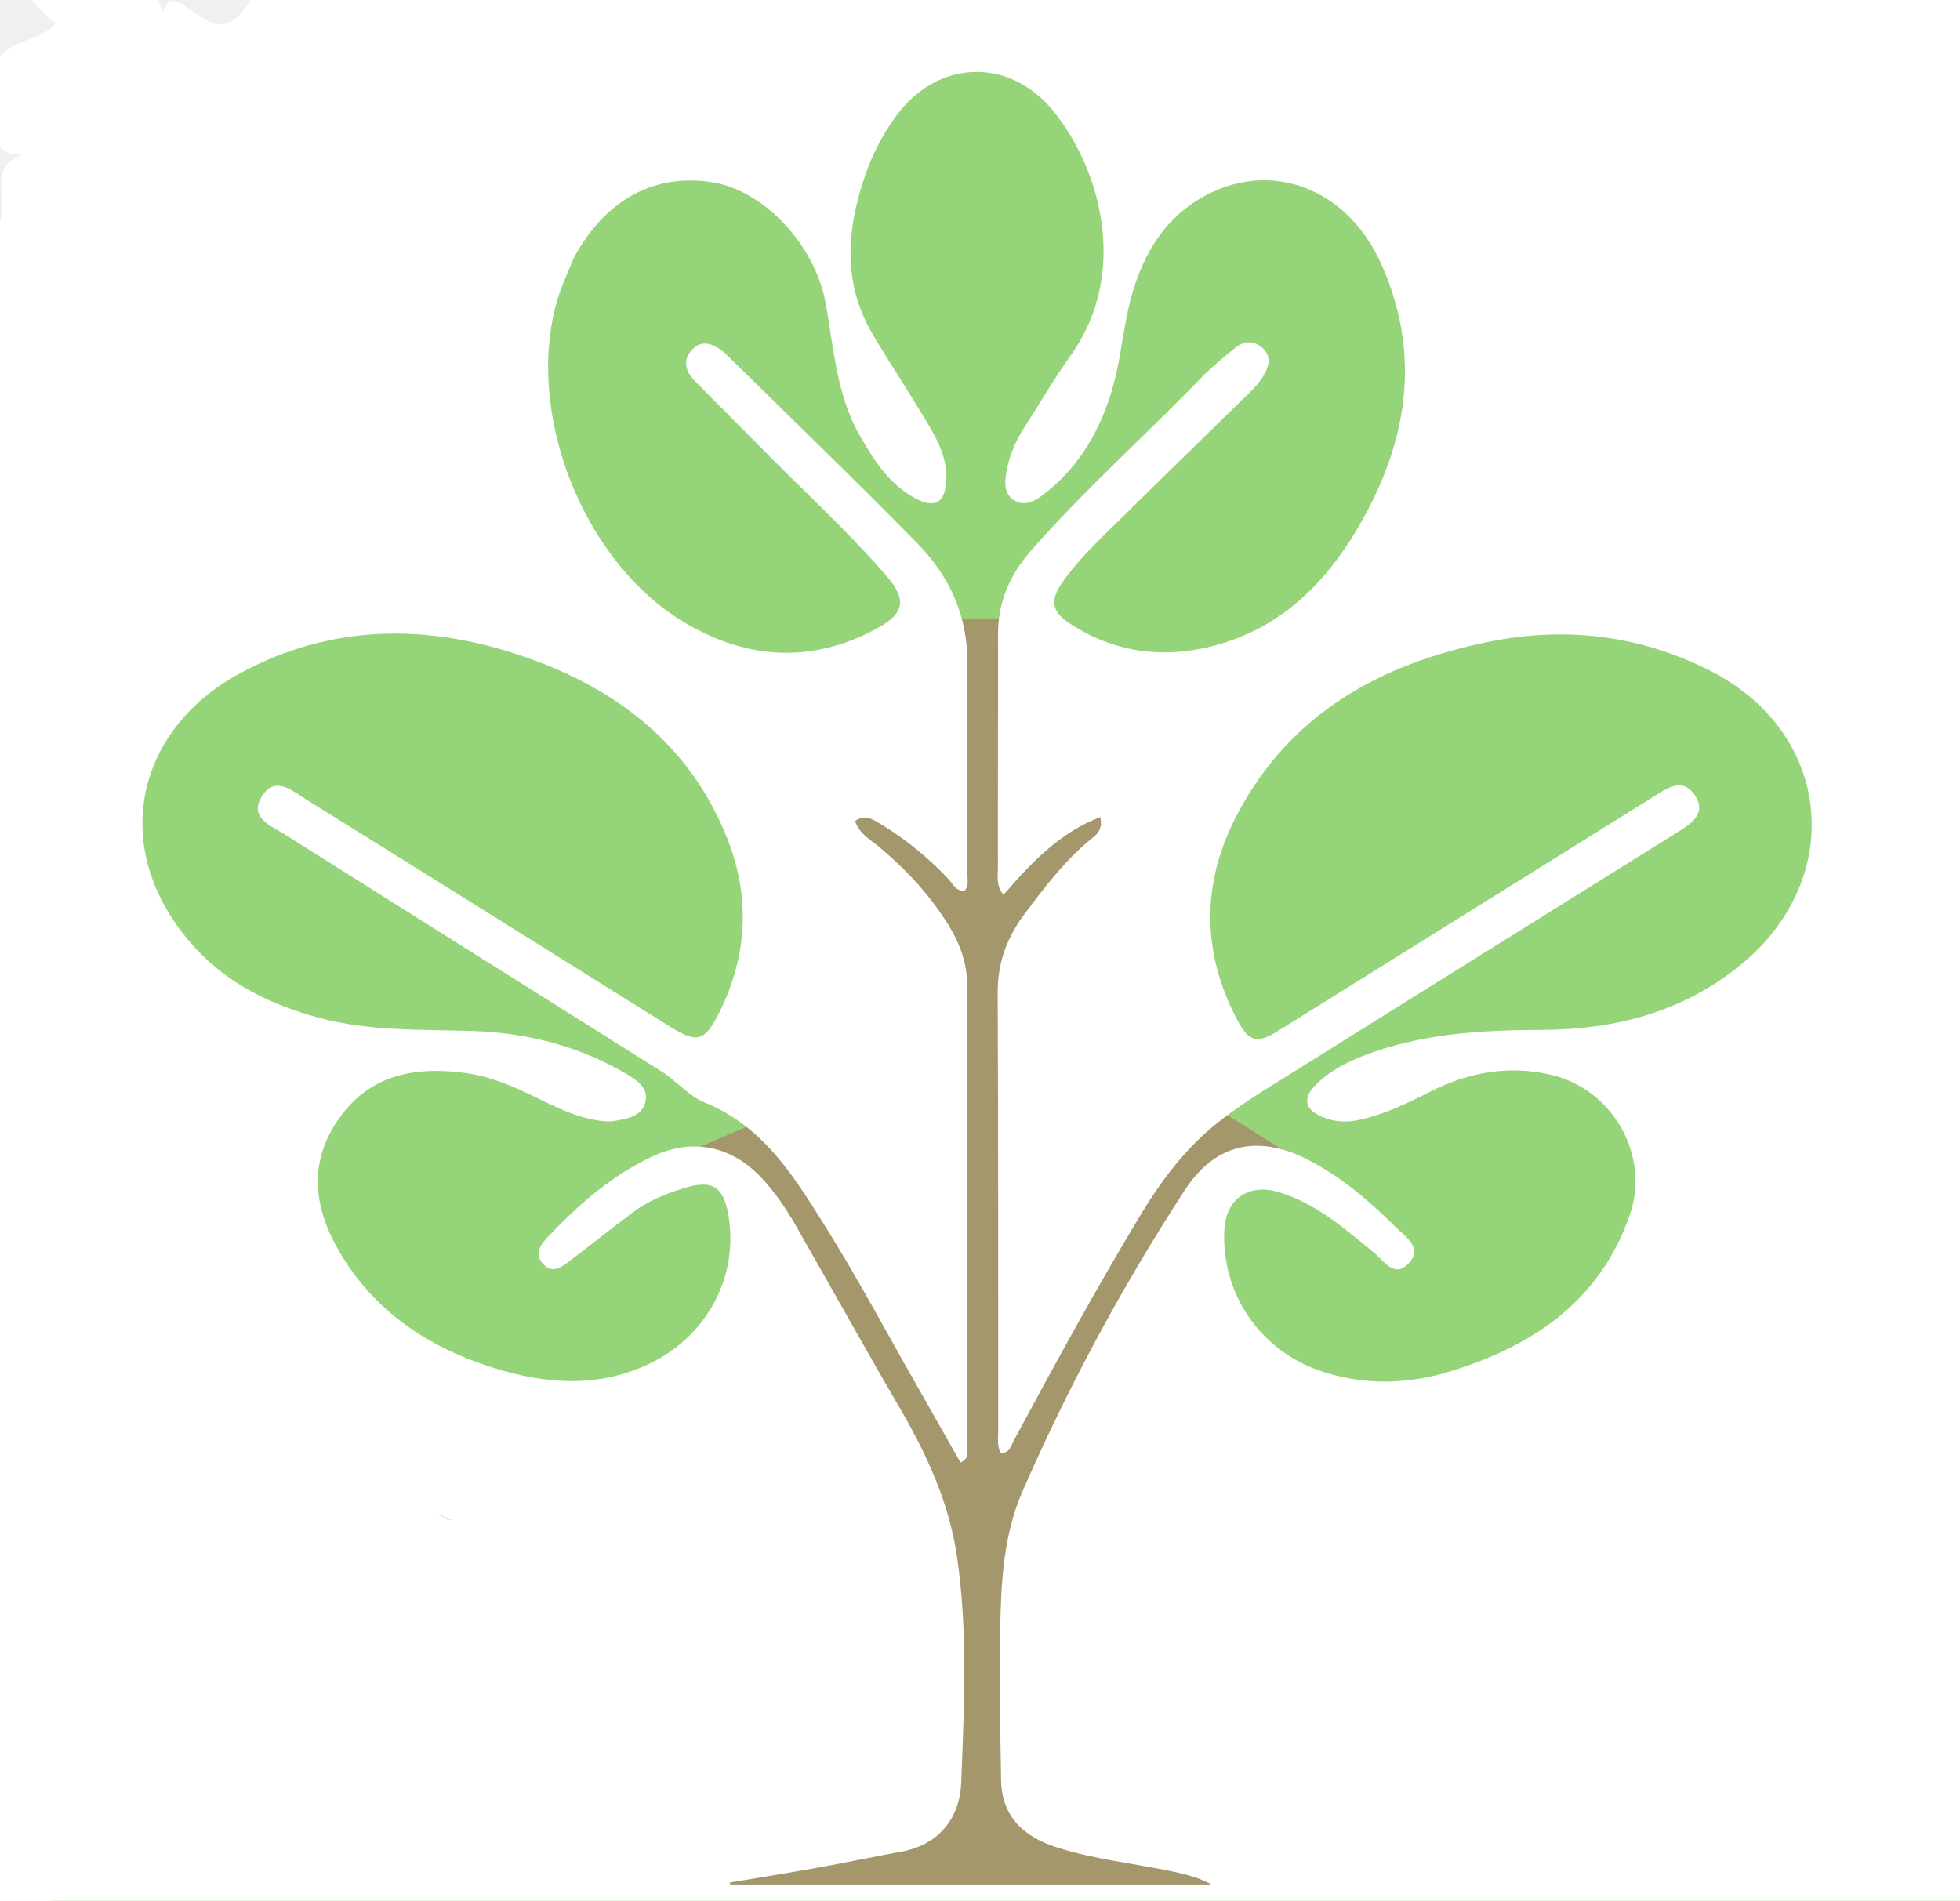
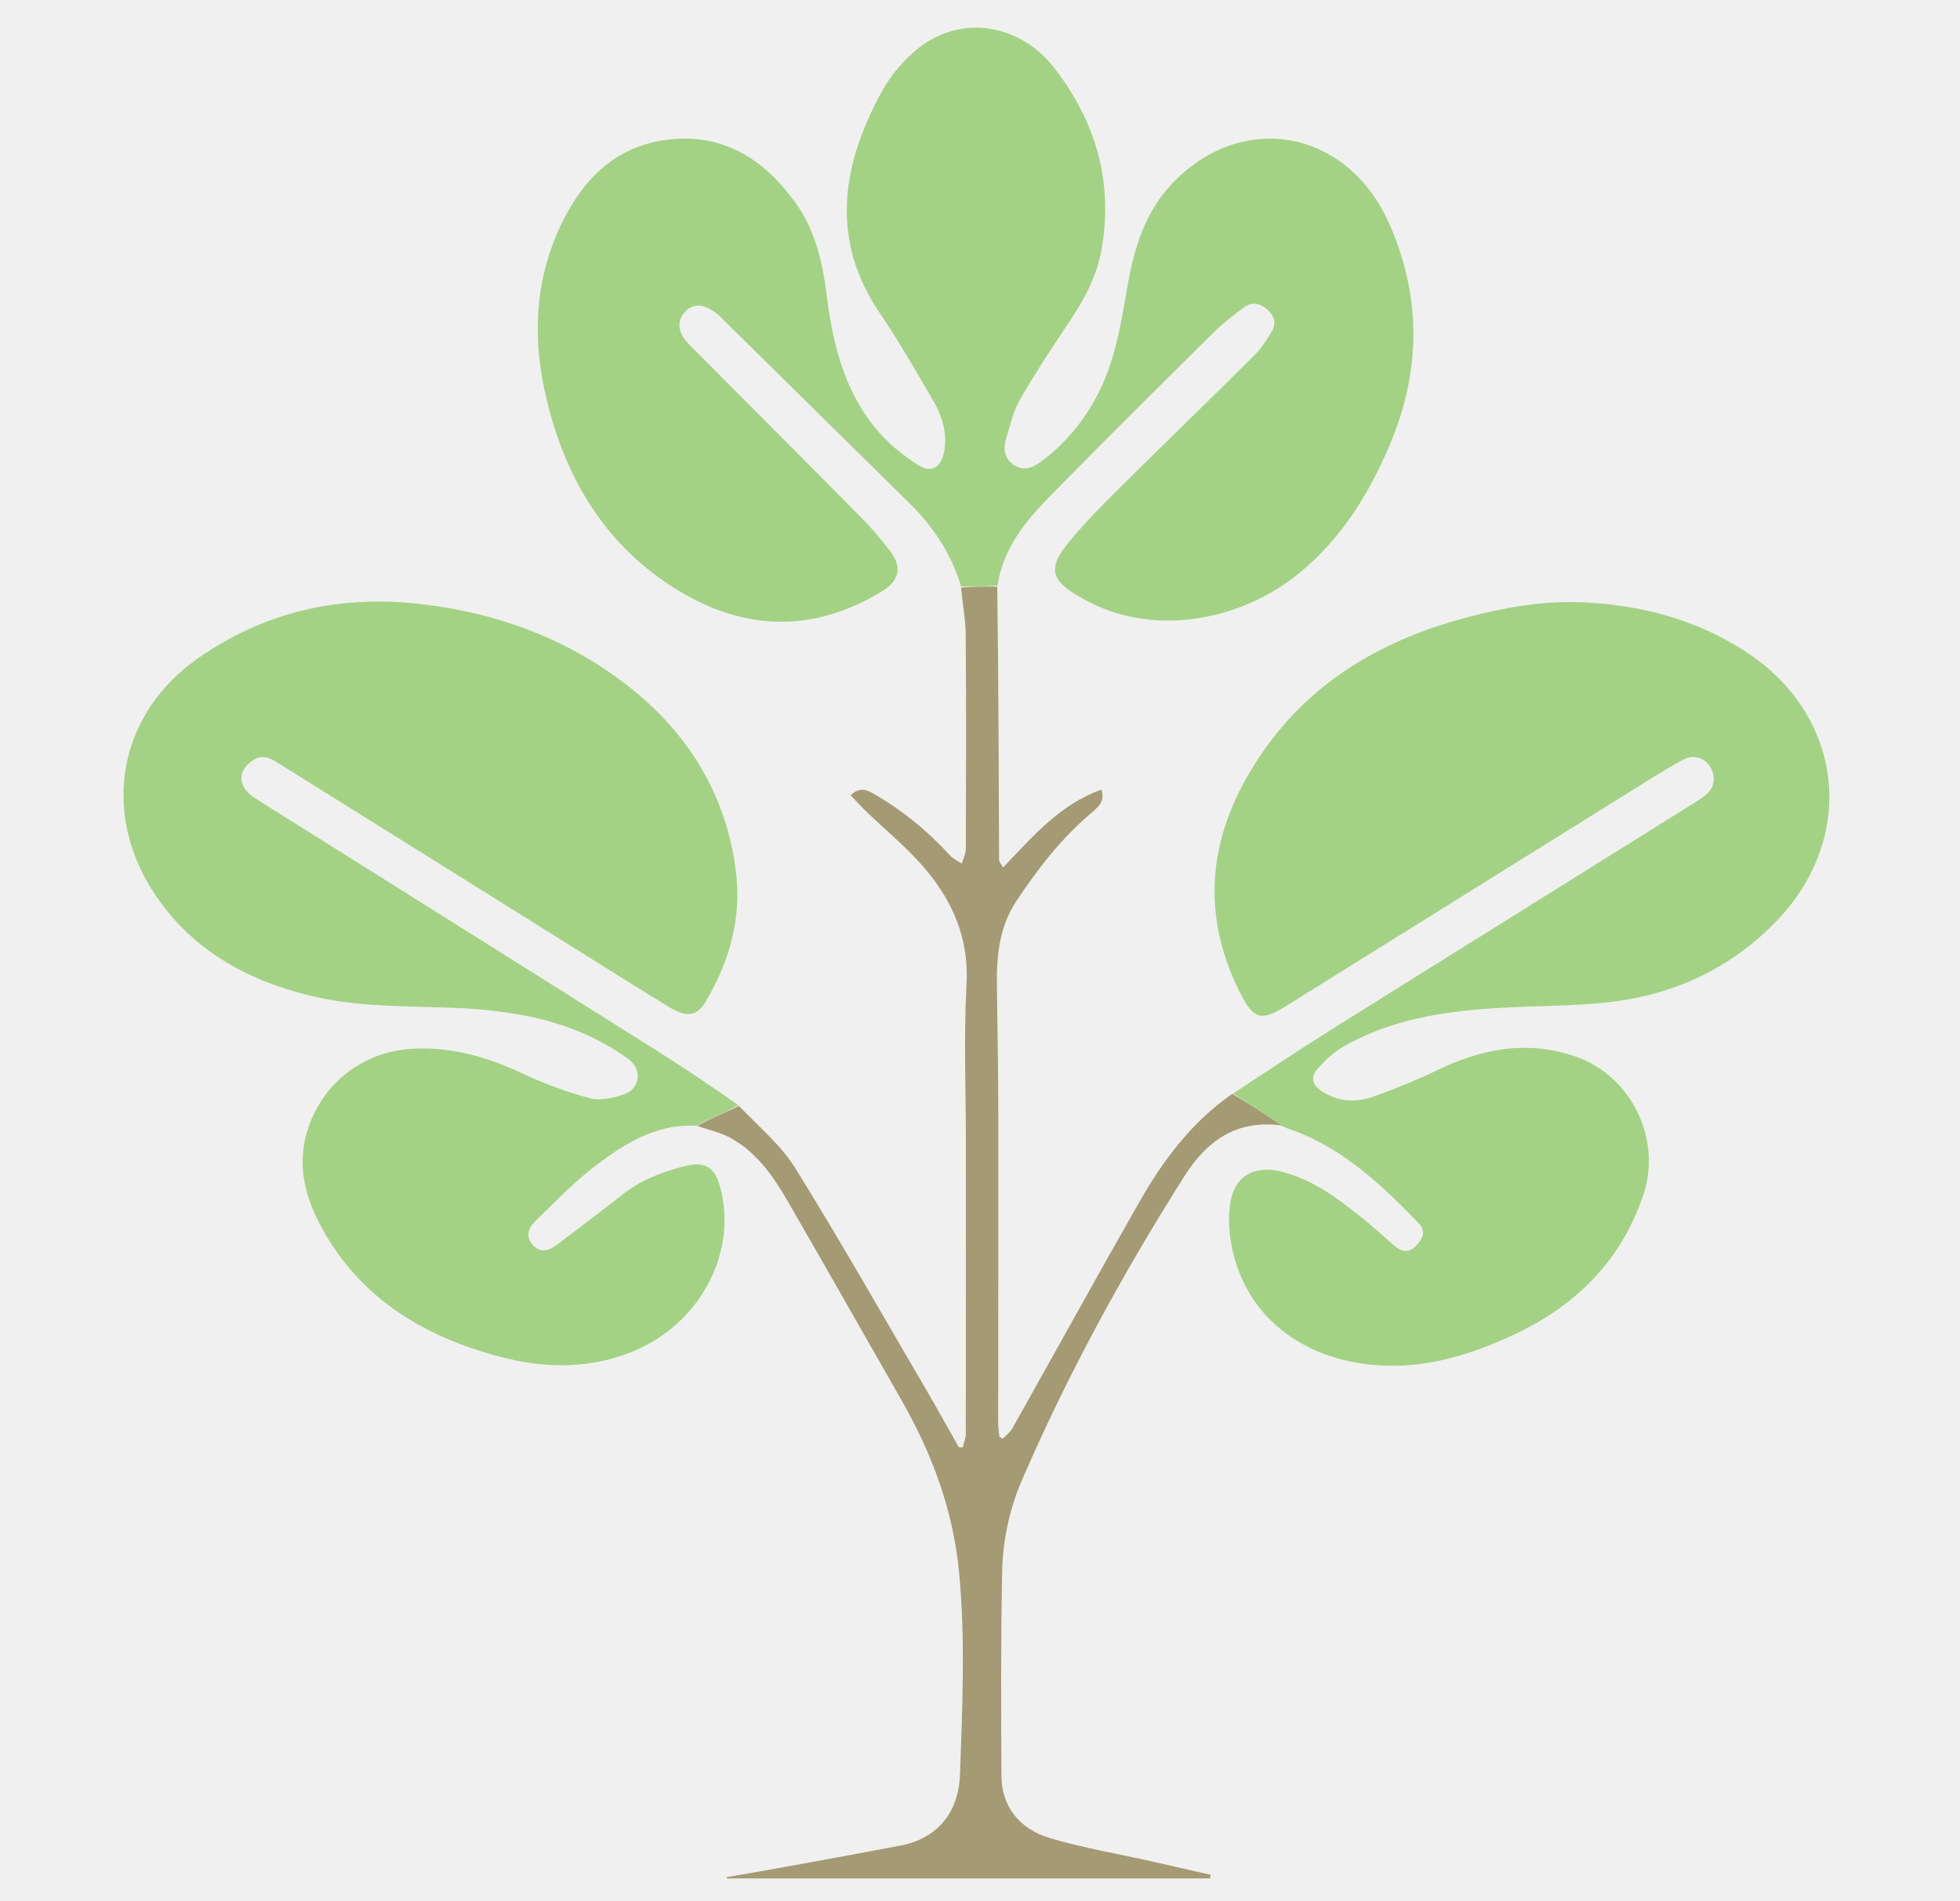
<svg xmlns="http://www.w3.org/2000/svg" width="465" height="451" viewBox="0 0 465 451" fill="none">
-   <g clip-path="url(#clip0_2_99)">
-     <path d="M109.796 301.502C105.854 302.955 102.302 304.362 98.667 305.506C96.253 306.266 93.491 306.835 92.332 303.653C91.285 300.779 93.436 299.293 95.673 298.436C105.119 294.815 114.602 291.291 124.108 287.833C126.444 286.983 128.422 287.728 129.312 290.223C130.151 292.579 128.945 294.11 126.865 294.931C121.315 297.124 115.725 299.214 109.796 301.502Z" fill="black" />
-     <path d="M322.716 287.923C334.241 290.268 344.751 294.68 355.226 299.163C357.103 299.967 357.801 301.756 357.14 303.764C356.426 305.936 354.534 306.446 352.697 305.858C342.44 302.578 332.278 298.991 322.549 294.357C319.199 292.761 319.755 290.27 322.716 287.923Z" fill="black" />
-     <path d="M12.152 9.735H478.152V461.735H12.152V9.735Z" fill="#95D479" />
-     <path d="M220.152 146.735H243.152L290.652 447.735L171.652 449.735L220.152 146.735Z" fill="#A4976B" />
-     <path d="M178.652 266.735L162.152 273.735L176.152 283.235L226.152 357.735V328.235L178.652 266.735Z" fill="#A4976B" />
-     <path d="M312.152 277.735L286.652 261.735L241.152 321.235V365.735L286.652 277.735H312.152Z" fill="#A4976B" />
-     <path d="M201.152 187.735L220.152 197.235V219.735L197.152 202.735L201.152 187.735Z" fill="#A4976B" />
-     <path d="M260.5 187.735L243.152 197.235V219.735L264.152 202.735L260.5 187.735Z" fill="#A4976B" />
-     <path d="M-63.147 302.122C-64.802 297.528 -66.209 293.29 -69.156 289.702C-70.98 287.483 -71.432 284.58 -71.883 281.752C-72.38 278.632 -72.097 274.798 -73.825 272.572C-79.886 264.761 -80.486 254.914 -84.576 246.438C-86.201 243.07 -86.917 239.56 -86.985 235.818C-87.245 221.407 -84.125 207.372 -82.474 193.171C-81.311 183.162 -79.434 173.536 -74.436 164.558C-71.918 160.037 -71.765 154.622 -71.866 149.416C-72.071 138.884 -68.177 130.512 -59.773 123.888C-53.882 119.245 -50.385 112.31 -45.708 106.519C-38.639 97.767 -30.957 89.635 -22.493 82.496C-13.509 74.918 -6.657 66.047 -1.209 55.913C3.583 46.997 -4.15 40.791 5.152 36.735C-7.285 36.735 -1.569 17.543 -1.209 16.249C0.829 8.918 8.756 10.704 13.152 5.512C-10.219 -13.007 35.355 -10.56 38.652 2.844C41.02 -4.765 46.663 6.759 53.383 5.512C55.211 5.173 56.422 4.219 57.402 2.844C59.913 -0.683 62.505 -4.168 63.738 -8.426C64.532 -11.167 65.654 -13.773 67.52 -15.971C73.516 -23.032 77.718 -31.242 81.629 -39.483C87.275 -51.38 96.585 -59.452 106.718 -67.271C112.507 -71.738 118.61 -73.426 125.439 -74.222C130.925 -74.861 136.271 -76.994 139.363 -81.328C143.805 -87.552 150.116 -88.93 156.624 -89.991C166.974 -91.677 177.46 -92.248 187.952 -92.146C192.971 -92.097 197.476 -93.405 201.642 -96.121C209.379 -101.165 217.758 -103.462 226.852 -101.018C238.456 -97.9 250.891 -98.945 262.102 -94.353C273.485 -89.69 285 -90.431 296.917 -90.728C310.775 -91.072 324.906 -91.065 338.349 -85.986C347.382 -82.573 356.879 -80.606 366.057 -77.531C382.714 -71.95 396.416 -61.917 409.805 -51.067C417.772 -44.61 424.052 -36.667 430.979 -29.263C437.094 -22.728 444.227 -17.157 450.708 -10.948C455.653 -6.211 469.946 -0.631 473.152 5.512C478.519 15.795 488.243 -5.316 496.152 2.735C511.194 -15.49 500.471 42.61 510.233 44.836C513.528 45.587 516.124 47.952 518.219 50.61C522.891 56.541 528.273 60.961 535.415 64.345C547.389 70.019 554.815 80.708 560.013 92.849C563.055 99.954 564.219 107.564 566.329 114.918C569.583 126.264 574.378 137.059 576.848 148.743C581.134 169.019 582.198 189.253 580.12 209.822C578.749 223.388 578.682 237.096 577.064 250.625C574.968 268.146 571.955 285.547 566.238 302.367C562.97 311.982 560.164 321.748 556.975 331.397C552.611 344.603 546.678 356.994 540.064 369.139C539.197 370.731 538.523 372.483 538.081 374.241C534.042 390.309 525.578 404.333 517.518 418.508C510.602 430.67 498.899 436.75 486.346 441.179C479.751 443.505 492.813 462.781 486.346 465.457C478.923 468.529 471.076 470.115 463.26 471.832C456.005 473.425 429.493 458.841 425.038 465.457C422.114 469.801 416.979 471.208 412.986 474.144C408.005 477.806 404.031 482.102 402.511 488.277C402.431 488.599 402.365 488.965 402.168 489.211C395.679 497.316 397.158 507.467 395.162 516.712C393.594 523.977 390.692 530.368 384.405 534.647C374.903 541.115 364.578 544.193 352.833 543.315C342.396 542.535 331.913 541.21 321.421 542C314.407 542.528 307.575 544.092 302.221 549.261C300.46 550.961 298.248 551.679 295.94 552.117C284.303 554.326 273.934 559.621 263.776 565.382C258.213 568.537 252.395 570.932 246.109 572.099C235.614 574.049 225.991 572.299 218.741 563.961C196.796 538.721 167.905 534.382 136.901 536.452C128.309 537.026 119.89 537.12 111.874 533.558C104.947 530.48 99.867 526.207 99.995 517.512C100.113 509.503 93.334 505.66 88.26 501.019C86.204 499.138 83.567 497.883 81.163 496.395C69.452 489.146 6.592 511.634 -1.209 501.019C-6.768 493.456 -9.035 492.803 -17.348 487.235C-19.819 485.579 -68.1 517.288 -21.697 479.544C-22.886 473.709 -26.805 460.2 -31.53 456.835C-44.108 447.876 3.234 400.943 -8.785 391.411C-9.956 390.482 -11.077 389.469 -12.337 388.68C-24.296 381.191 -33.532 371.731 -36.181 357.135C-36.912 353.107 -39.817 349.958 -42.498 347.075C-50.352 338.628 -53.799 327.971 -57.857 317.619C-59.8 312.663 -61.301 307.533 -63.147 302.122ZM136.093 61.286C134.802 64.527 133.244 67.689 132.263 71.021C124.309 98.043 138.446 133.767 162.873 147.986C177.641 156.582 192.907 157.373 208.079 149.087C214.802 145.415 215.113 142.146 210.138 136.43C200.388 125.229 189.345 115.288 179.009 104.656C174.248 99.759 169.308 95.035 164.591 90.098C162.552 87.963 161.945 85.277 164.214 82.932C166.555 80.514 169.074 81.56 171.384 83.271C171.916 83.665 172.375 84.161 172.849 84.629C187.799 99.36 202.927 113.917 217.621 128.9C225.302 136.732 229.669 146.228 229.492 157.648C229.239 173.976 229.476 190.312 229.439 206.644C229.435 208.218 230.053 209.953 228.8 211.429C226.751 211.444 226.043 209.671 224.981 208.541C220.152 203.403 214.747 199.009 208.709 195.379C206.873 194.275 205.051 193.178 202.854 194.806C203.891 197.822 206.352 199.129 208.346 200.778C213.903 205.375 218.886 210.5 223.004 216.413C226.56 221.52 229.419 226.909 229.418 233.424C229.407 269.922 229.457 306.42 229.433 342.917C229.432 344.235 230.197 345.97 227.869 347C224.44 340.948 221.028 334.893 217.582 328.857C210.231 315.981 203.259 302.866 195.382 290.319C188.13 278.769 180.871 267.075 167.051 261.541C163.511 260.123 160.534 256.487 157.014 254.271C127.126 235.455 97.203 216.695 67.332 197.853C64.118 195.826 59.004 193.972 62.142 188.94C65.244 183.968 69.249 187.58 72.488 189.595C101.342 207.542 130.143 225.574 158.953 243.591C165.28 247.548 167.156 247.19 170.562 240.406C177.276 227.036 178.07 213.077 172.654 199.244C164.283 177.861 147.95 164.527 126.877 156.71C103.161 147.912 79.421 147.537 56.841 159.802C31.598 173.512 25.558 202.33 46.37 224.977C54.213 233.512 64.454 238.456 75.603 241.474C87.654 244.736 99.996 244.223 112.307 244.629C125.083 245.051 137.331 248.199 148.466 254.724C150.936 256.171 154.091 258.114 153.06 261.667C152.112 264.933 148.659 265.484 145.715 265.972C144.128 266.235 142.394 265.968 140.78 265.657C135.989 264.732 131.642 262.6 127.308 260.454C121.918 257.785 116.407 255.397 110.392 254.586C98.449 252.976 87.691 254.924 80.275 265.591C73.118 275.885 74.457 286.434 80.314 296.637C88.626 311.117 101.633 319.745 117.264 324.599C129.48 328.392 141.707 329.362 153.8 323.699C167.49 317.287 175.225 303.223 172.857 288.59C171.708 281.489 169.04 279.812 162.189 281.934C157.872 283.271 153.7 284.959 150.068 287.712C145.025 291.534 140.054 295.451 135.025 299.291C133.12 300.746 130.991 302.245 128.855 299.928C126.816 297.717 128.046 295.553 129.74 293.745C136.959 286.039 144.821 279.136 154.45 274.531C164.109 269.912 173.44 271.723 180.74 279.549C183.944 282.984 186.551 286.854 188.869 290.907C197.056 305.226 205.055 319.653 213.366 333.898C219.799 344.925 225.102 356.369 226.999 369.071C229.671 386.959 228.72 405.006 228.047 422.943C227.741 431.109 222.989 437.694 213.798 439.352C207.255 440.531 200.75 441.925 194.207 443.103C187.193 444.366 180.154 445.488 173.126 446.671C173.165 446.824 173.204 446.976 173.243 447.128C211.296 447.128 249.349 447.128 287.402 447.128C284.538 445.551 281.563 444.779 278.561 444.131C269.3 442.129 259.808 441.231 250.734 438.33C242.871 435.816 237.634 431.039 237.496 422.257C237.307 410.266 237.072 398.268 237.296 386.281C237.502 375.277 238.097 364.126 242.556 353.913C253.435 328.996 266.314 305.083 281.143 282.3C288.424 271.114 298.824 269.105 310.697 275.372C318.445 279.462 325.043 285.069 331.18 291.218C333.492 293.536 337.705 296.101 334.159 299.809C330.736 303.388 328.287 299.087 325.923 297.163C318.94 291.48 312.189 285.48 303.29 282.837C296.241 280.743 290.851 284.477 290.468 291.733C289.672 306.81 298.882 320.348 313.115 325.226C323.437 328.763 333.847 328.512 344.063 325.382C363.741 319.354 379.679 308.589 386.701 288.14C391.512 274.128 382.638 258.556 368.188 255.075C358.063 252.636 348.353 254.395 339.144 259.107C333.797 261.842 328.407 264.415 322.475 265.715C319.411 266.385 316.504 266.203 313.674 264.998C309.523 263.231 308.96 260.561 312.187 257.364C316.058 253.529 320.911 251.331 325.997 249.571C338.934 245.095 352.282 244.417 365.861 244.358C383.194 244.283 399.391 240.165 413.233 228.711C437.972 208.24 434.606 174.025 406.072 159.329C389.346 150.715 371.548 148.552 353.212 152.275C327.44 157.507 305.921 169.361 293.321 193.629C284.911 209.826 285.101 226.281 293.765 242.424C296.346 247.233 298.437 247.58 303.054 244.701C332.598 226.278 362.125 207.828 391.682 189.424C395.019 187.346 399.078 184.065 402.115 188.722C405.15 193.375 400.653 195.793 397.259 197.913C367.309 216.627 337.321 235.279 307.393 254.027C300.938 258.07 294.313 261.973 288.419 266.748C281.139 272.646 275.464 280.175 270.625 288.205C260.051 305.752 250.231 323.729 240.53 341.77C239.864 343.007 239.635 344.711 237.43 344.793C236.513 343.143 236.819 341.297 236.818 339.542C236.785 304.878 236.871 270.213 236.692 235.549C236.655 228.313 238.984 222.241 243.23 216.626C247.857 210.507 252.466 204.403 258.416 199.437C259.803 198.279 261.814 197.155 261.03 193.864C251.327 197.614 244.593 204.763 238.072 212.337C236.229 209.983 236.753 207.914 236.75 206.018C236.719 187.523 236.816 169.027 236.775 150.532C236.758 142.796 239.608 136.325 244.645 130.594C257.311 116.183 271.64 103.415 284.969 89.661C287.51 87.038 290.352 84.68 293.223 82.413C295.261 80.805 297.603 80.742 299.599 82.625C301.474 84.394 301.199 86.483 300.078 88.572C298.631 91.269 296.353 93.246 294.211 95.341C284.928 104.426 275.603 113.467 266.377 122.609C261.295 127.644 255.953 132.464 251.875 138.413C249.134 142.412 249.593 145.118 253.449 147.707C263.075 154.169 273.786 156.134 284.962 153.905C303.811 150.146 315.758 137.508 324.355 121.288C334.39 102.355 336.668 82.757 327.726 62.708C319.788 44.911 302.034 37.927 286.198 46.281C276.402 51.449 271.171 60.281 268.369 70.531C266.536 77.235 266.043 84.304 264.236 91.017C261.364 101.689 256.064 111.028 246.981 117.781C245.033 119.229 242.67 120.088 240.461 118.617C238.242 117.139 238.335 114.655 238.713 112.257C239.348 108.236 240.95 104.612 243.14 101.213C246.75 95.611 250.097 89.824 253.969 84.411C267.905 64.931 261.211 40.233 249.881 26.328C239.325 13.372 222.174 14.176 212.414 27.764C209.38 31.988 206.978 36.614 205.3 41.476C200.921 54.156 199.78 66.87 206.9 79.072C210.591 85.4 214.679 91.495 218.451 97.777C221.441 102.757 224.776 107.632 224.506 113.883C224.273 119.265 221.834 120.766 217.062 118.193C210.915 114.879 207.348 109.2 204.013 103.404C198.372 93.6 197.828 82.437 195.821 71.675C193.303 58.168 181.385 45.364 169.324 43.305C155.533 40.951 143.591 47.224 136.093 61.286ZM111.313 354.257C109.232 352.074 106.943 351.119 104.556 353.659C103.229 355.072 102.94 356.933 104.024 358.686C105.108 360.44 106.791 361.026 108.729 360.348C111.293 359.45 112.307 357.604 111.313 354.257Z" fill="white" />
-     <path d="M113.152 356.235C113.152 358.72 110.914 360.735 108.152 360.735C105.391 360.735 103.152 358.72 103.152 356.235C103.152 353.749 105.391 351.735 108.152 351.735C110.914 351.735 113.152 353.749 113.152 356.235Z" fill="white" />
-   </g>
-   <defs>
-     <clipPath id="clip0_2_99">
-       <rect width="465" height="451" fill="white" />
-     </clipPath>
-   </defs>
+   <path d="M228.009 139.176C225.726 131.377 221.355 124.895 215.603 119.238C200.682 104.564 185.804 89.845 170.891 75.162C170.176 74.459 169.336 73.846 168.465 73.345C166.416 72.164 164.343 72.124 162.614 73.89C160.925 75.616 160.799 77.72 161.942 79.784C162.471 80.737 163.304 81.544 164.086 82.331C177.481 95.805 190.917 109.24 204.271 122.755C206.762 125.276 209.071 128.005 211.229 130.818C213.978 134.401 213.416 137.722 209.542 140.114C193.379 150.094 176.975 149.885 160.951 140.131C143.146 129.293 133.524 112.573 129.208 92.653C126.232 78.925 127.141 65.4 133.47 52.576C138.612 42.156 146.301 34.673 158.245 33.166C171.555 31.487 181.298 37.742 188.801 48.215C193.573 54.876 195.194 62.581 196.19 70.493C197.602 81.712 200.336 92.535 207.607 101.49C210.412 104.944 214.037 107.949 217.809 110.336C221.088 112.411 223.367 110.878 224.03 106.956C224.758 102.648 223.499 98.651 221.366 95.007C217.316 88.089 213.351 81.095 208.847 74.476C196.841 56.83 199.678 39.296 209.081 21.936C211.245 17.94 214.439 14.142 218.011 11.337C228.127 3.394 241.989 5.633 250.135 16.137C259.947 28.788 264.101 43.034 261.383 58.963C260.293 65.351 257.316 70.998 253.69 76.364C249.6 82.418 245.598 88.549 241.947 94.871C240.363 97.614 239.692 100.9 238.719 103.975C237.956 106.385 238.233 108.682 240.432 110.254C242.847 111.979 245.109 110.932 247.145 109.41C252.594 105.336 256.854 100.238 260.085 94.244C264.603 85.863 265.955 76.627 267.574 67.437C269.087 58.845 271.648 50.565 277.688 43.996C294.224 26.014 319.605 30.502 329.566 53.017C337.312 70.527 337.116 88.072 329.7 105.571C324.736 117.285 318.15 127.925 308.111 136.085C293.821 147.701 272.84 151.207 256.83 141.991C256.478 141.788 256.107 141.618 255.758 141.411C249.39 137.641 248.629 134.774 253.254 129.05C256.879 124.563 260.956 120.417 265.055 116.343C275.863 105.602 286.825 95.017 297.635 84.278C299.26 82.664 300.535 80.643 301.722 78.66C302.858 76.763 302.344 74.927 300.696 73.465C298.984 71.946 297.034 71.508 295.14 72.926C292.626 74.807 290.1 76.73 287.876 78.933C275.102 91.592 262.346 104.271 249.729 117.086C243.719 123.189 238.106 129.653 236.647 138.931C233.547 139.17 230.778 139.173 228.009 139.176Z" fill="#A3D284" />
+   <path d="M165.139 267.099C155.282 266.599 147.618 271.686 140.374 277.31C135.666 280.965 131.533 285.372 127.219 289.521C125.482 291.192 124.453 293.218 126.423 295.394C128.407 297.585 130.453 296.616 132.36 295.167C137.452 291.298 142.568 287.458 147.589 283.498C152.082 279.955 157.246 277.959 162.709 276.638C167.31 275.525 169.544 276.942 170.815 281.537C175.16 297.252 165.948 314.375 149.782 320.808C138.903 325.137 127.971 324.591 116.965 321.475C100.377 316.78 86.424 308.356 77.383 293.158C72.435 284.841 69.84 276.133 73.545 266.481C77.581 255.967 87.086 249.281 98.271 248.812C107.369 248.432 115.656 250.813 123.793 254.632C128.983 257.067 134.433 259.114 139.967 260.576C142.47 261.237 145.63 260.515 148.191 259.589C151.92 258.241 152.386 253.671 149.123 251.305C141.87 246.047 133.663 242.778 124.933 241.057C119.688 240.024 114.309 239.43 108.965 239.189C96.919 238.646 84.802 239.096 72.973 236.099C58.021 232.311 45.311 225.151 36.593 211.945C23.933 192.763 28.007 169.562 46.795 156.318C62.73 145.085 80.658 141.092 99.952 143.335C117.841 145.414 134.333 151.425 148.622 162.469C163.19 173.729 172.377 188.529 174.621 207.005C175.947 217.922 173.026 228.164 167.466 237.594C165.359 241.167 162.921 241.496 158.642 238.887C150.841 234.129 143.118 229.242 135.369 224.399C112.471 210.089 89.583 195.763 66.666 181.482C64.728 180.274 62.691 178.729 60.213 180.255C56.254 182.694 56.275 186.645 60.347 189.265C66.579 193.273 72.891 197.159 79.166 201.101C104.606 217.085 130.06 233.049 155.476 249.071C162.136 253.27 168.679 257.654 175.184 262.224C171.775 264.03 168.457 265.565 165.139 267.099Z" fill="#A3D284" />
+   <path d="M292.538 259.461C300.187 254.473 307.761 249.366 315.497 244.519C344.407 226.407 373.379 208.395 402.292 190.29C404.397 188.972 406.761 187.573 406.547 184.48C406.288 180.751 402.6 178.432 399.323 180.242C394.351 182.987 389.557 186.059 384.732 189.064C358.102 205.65 331.491 222.265 304.862 238.852C299.316 242.306 297.381 241.796 294.385 235.923C285.153 217.824 286.362 200.161 296.7 182.888C308.458 163.241 326.331 152.224 347.955 146.507C356.811 144.165 365.796 142.548 374.998 142.899C388.936 143.43 402.112 146.864 413.914 154.457C437.597 169.695 440.802 198.906 421.047 218.98C410.081 230.124 396.534 236.215 381.128 237.855C372.469 238.776 363.703 238.642 354.999 239.19C342.265 239.993 329.758 241.914 318.494 248.453C316.346 249.701 314.453 251.534 312.766 253.391C310.818 255.534 311.224 257.361 313.653 258.951C317.626 261.551 321.939 261.647 326.211 260.069C331.147 258.247 336.069 256.311 340.795 254.009C351.406 248.843 362.263 246.716 373.723 250.66C386.983 255.225 394.324 270.193 389.884 283.464C384.52 299.501 373.386 310.214 358.314 317.073C348.254 321.651 337.803 324.79 326.522 323.914C308.851 322.542 295.804 312.321 292.376 296.456C291.6 292.865 291.314 288.937 291.891 285.338C292.904 279.029 297.575 276.444 303.806 277.948C311.022 279.689 316.842 283.943 322.498 288.443C325.354 290.714 328.062 293.173 330.811 295.576C332.516 297.066 334.201 297.339 335.906 295.632C337.502 294.035 338.406 292.133 336.619 290.279C327.919 281.252 318.86 272.671 306.783 268.195C306.028 267.915 305.23 267.751 304.202 267.194C300.147 264.39 296.342 261.925 292.538 259.461Z" fill="#A3D284" />
+   <path d="M292.352 259.522C296.342 261.925 300.147 264.39 304.039 267.046C293.477 265.602 286.412 270.509 280.897 279.221C266.321 302.246 253.318 326.086 242.49 351.102C239.464 358.095 237.901 365.478 237.751 372.994C237.43 389.132 237.51 405.281 237.589 421.424C237.623 428.404 241.662 433.938 249.161 436.149C257.011 438.464 265.139 439.836 273.142 441.633C277.839 442.687 282.53 443.766 287.224 444.834C287.173 445.122 287.121 445.41 287.07 445.698C248.869 445.698 210.667 445.698 172.466 445.698C172.441 445.599 172.416 445.5 172.391 445.4C177.058 444.582 181.729 443.791 186.389 442.941C195.468 441.284 204.549 439.638 213.613 437.904C222.213 436.259 227.438 430.274 227.762 420.934C228.314 405.009 229.049 389.094 227.546 373.14C226.142 358.244 221.069 344.763 213.725 331.945C204.745 316.269 195.865 300.536 186.817 284.9C183.393 278.984 179.456 273.357 173.272 269.969C170.916 268.679 168.173 268.096 165.373 267.145C168.457 265.565 171.775 264.03 175.291 262.4C179.951 267.247 185.26 271.663 188.716 277.23C199.466 294.552 209.527 312.304 219.826 329.906C222.43 334.358 224.923 338.876 227.468 343.363C227.781 343.389 228.095 343.414 228.409 343.44C228.661 342.351 229.132 341.262 229.133 340.172C229.171 317.109 229.155 294.045 229.151 270.982C229.149 258.485 228.635 245.961 229.3 233.499C229.93 221.672 225.325 212.365 217.697 204.129C214.056 200.199 209.909 196.741 206.024 193.033C204.602 191.676 203.277 190.217 201.802 188.695C203.892 186.689 205.549 187.347 207.17 188.275C214.009 192.19 220.032 197.114 225.351 202.93C226.112 203.762 227.222 204.274 228.171 204.935C228.508 203.766 229.134 202.599 229.138 201.43C229.197 184.565 229.241 167.699 229.115 150.835C229.087 147.11 228.391 143.39 228.006 139.422C230.778 139.173 233.547 139.17 236.585 139.175C236.899 160.795 236.939 182.407 237.024 204.019C237.026 204.527 237.538 205.033 237.971 205.835C244.965 198.534 251.419 190.872 261.305 187.357C262.248 190.22 260.444 191.588 258.749 193.028C251.72 198.999 246.144 206.224 241.09 213.855C237.052 219.952 236.398 226.9 236.511 234.007C236.68 244.666 236.832 255.326 236.847 265.985C236.879 289.854 236.818 313.724 236.813 337.593C236.813 338.682 236.991 339.772 237.085 340.861C237.35 341.036 237.614 341.211 237.879 341.386C238.65 340.575 239.629 339.881 240.161 338.936C250.251 320.989 260.18 302.95 270.38 285.066C275.993 275.224 282.738 266.226 292.352 259.522Z" fill="#A49A73" />
</svg>
